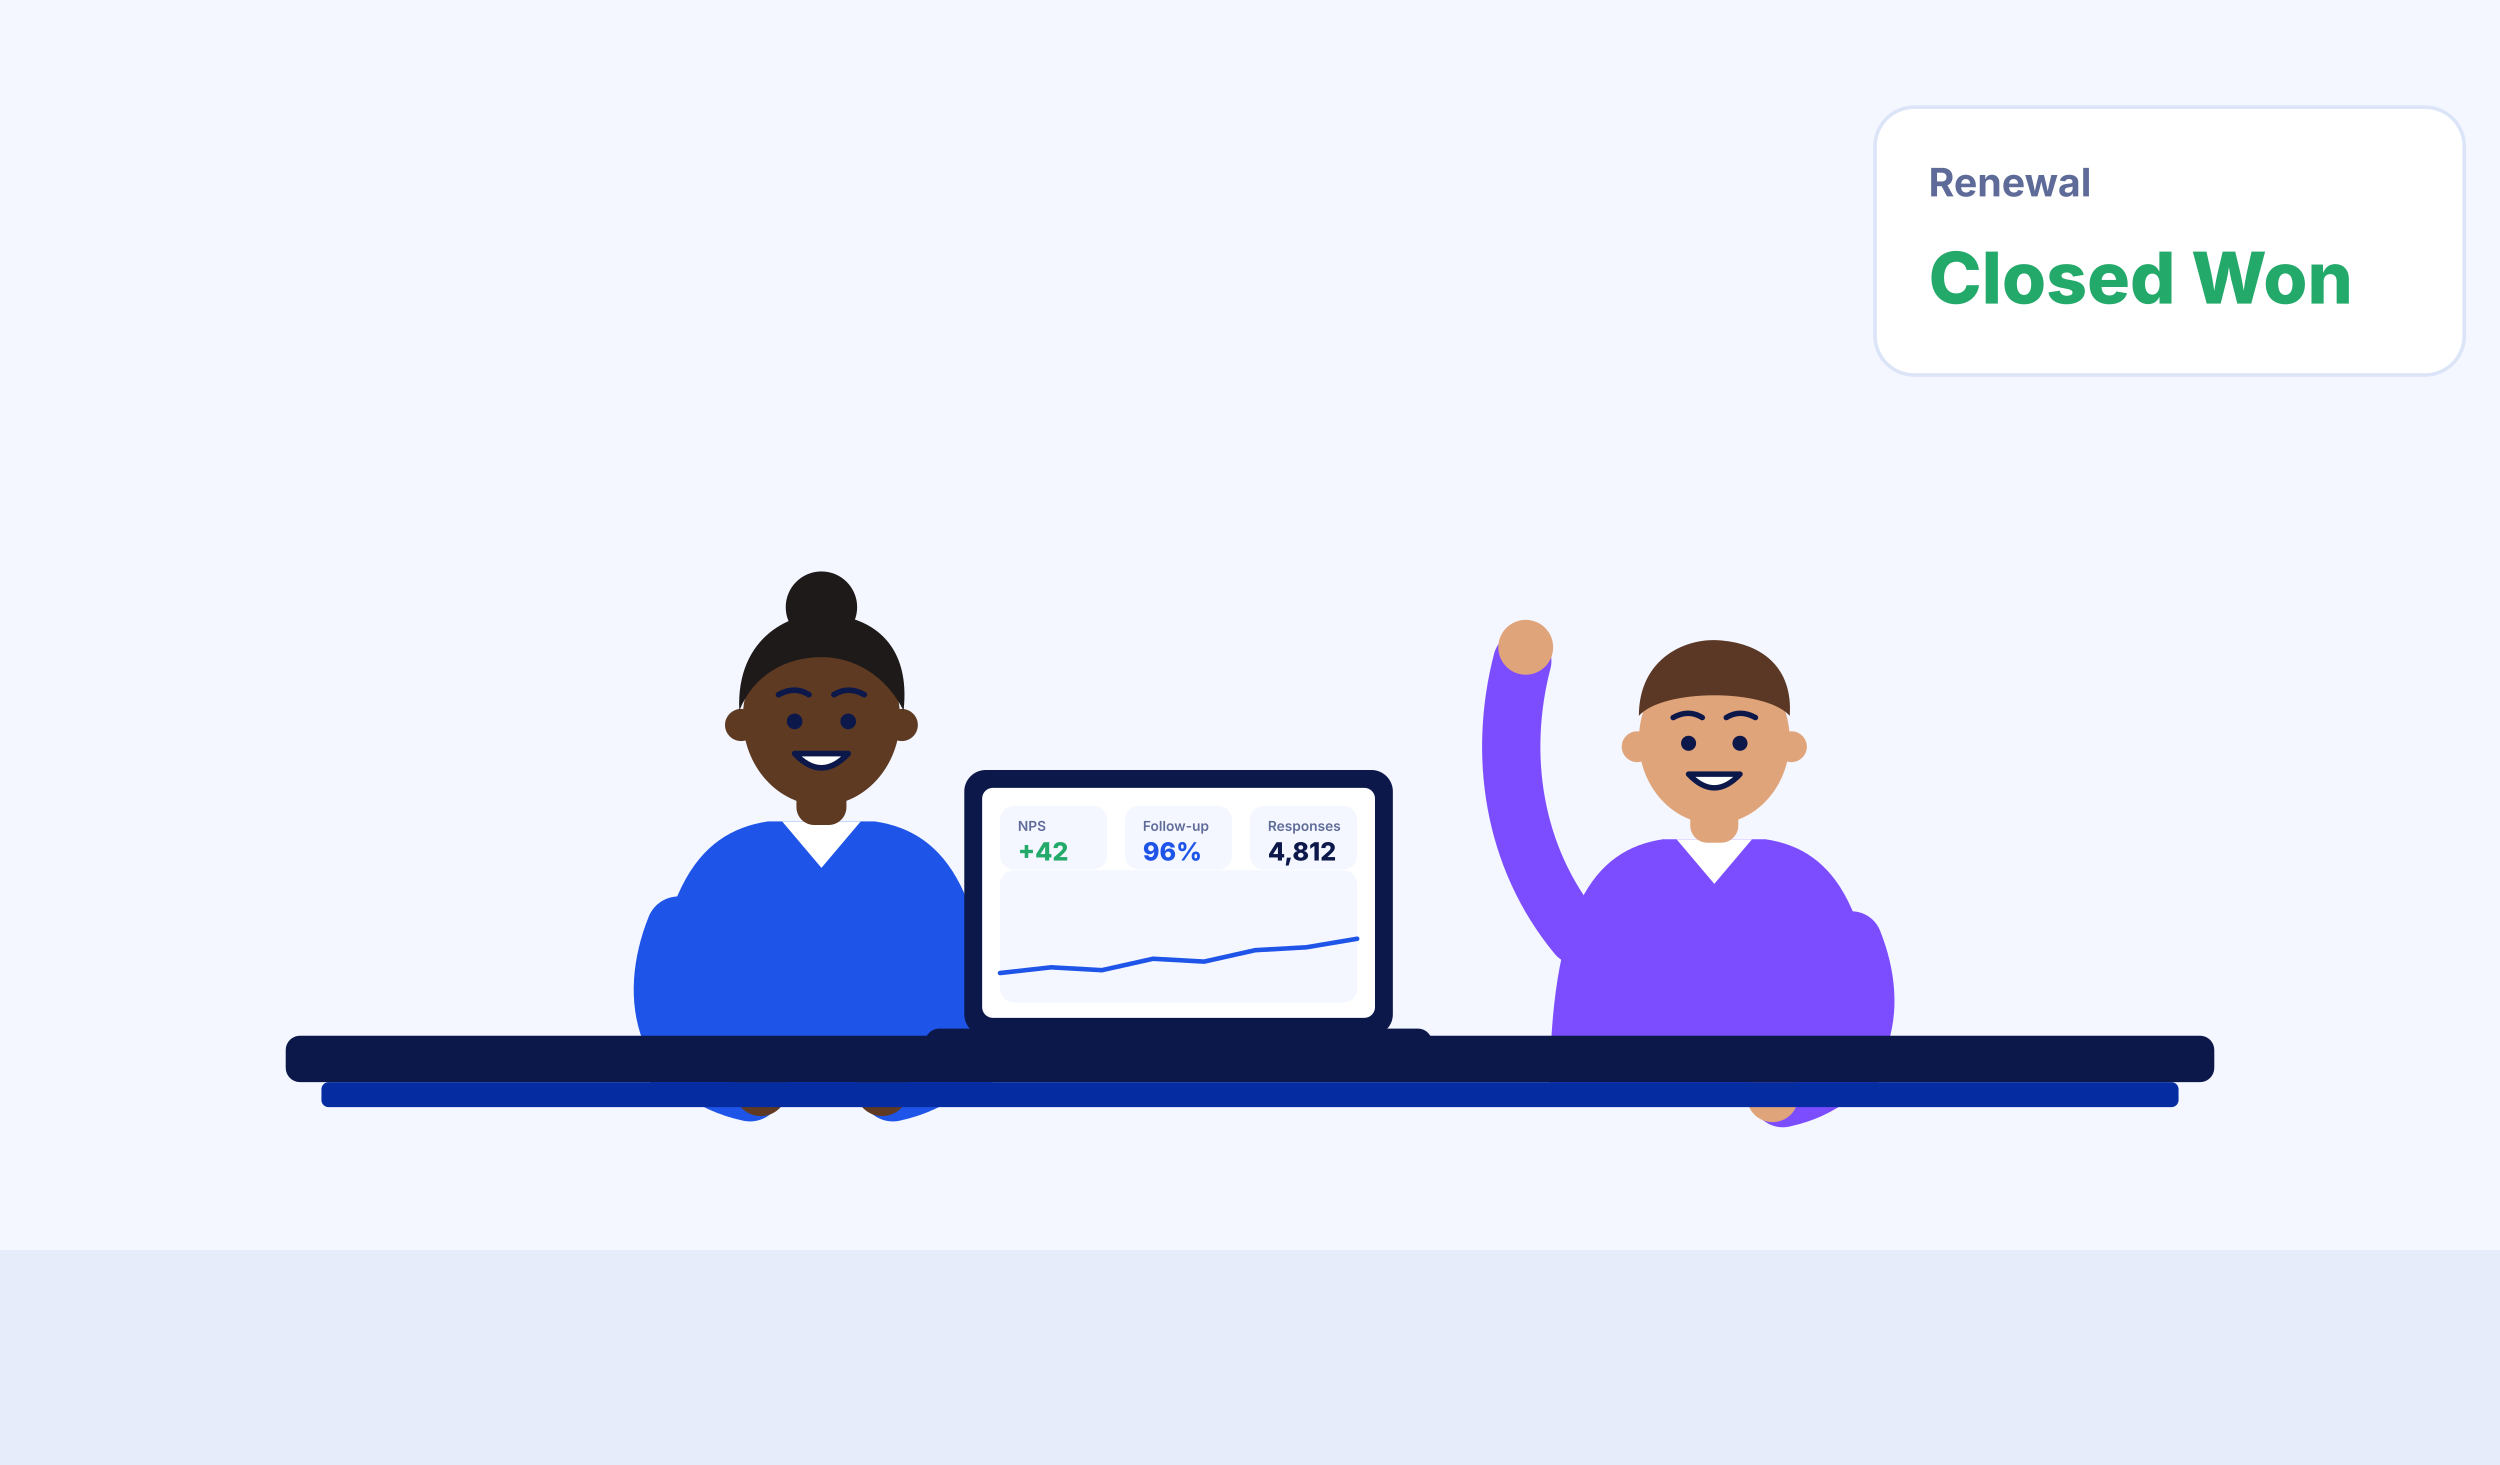
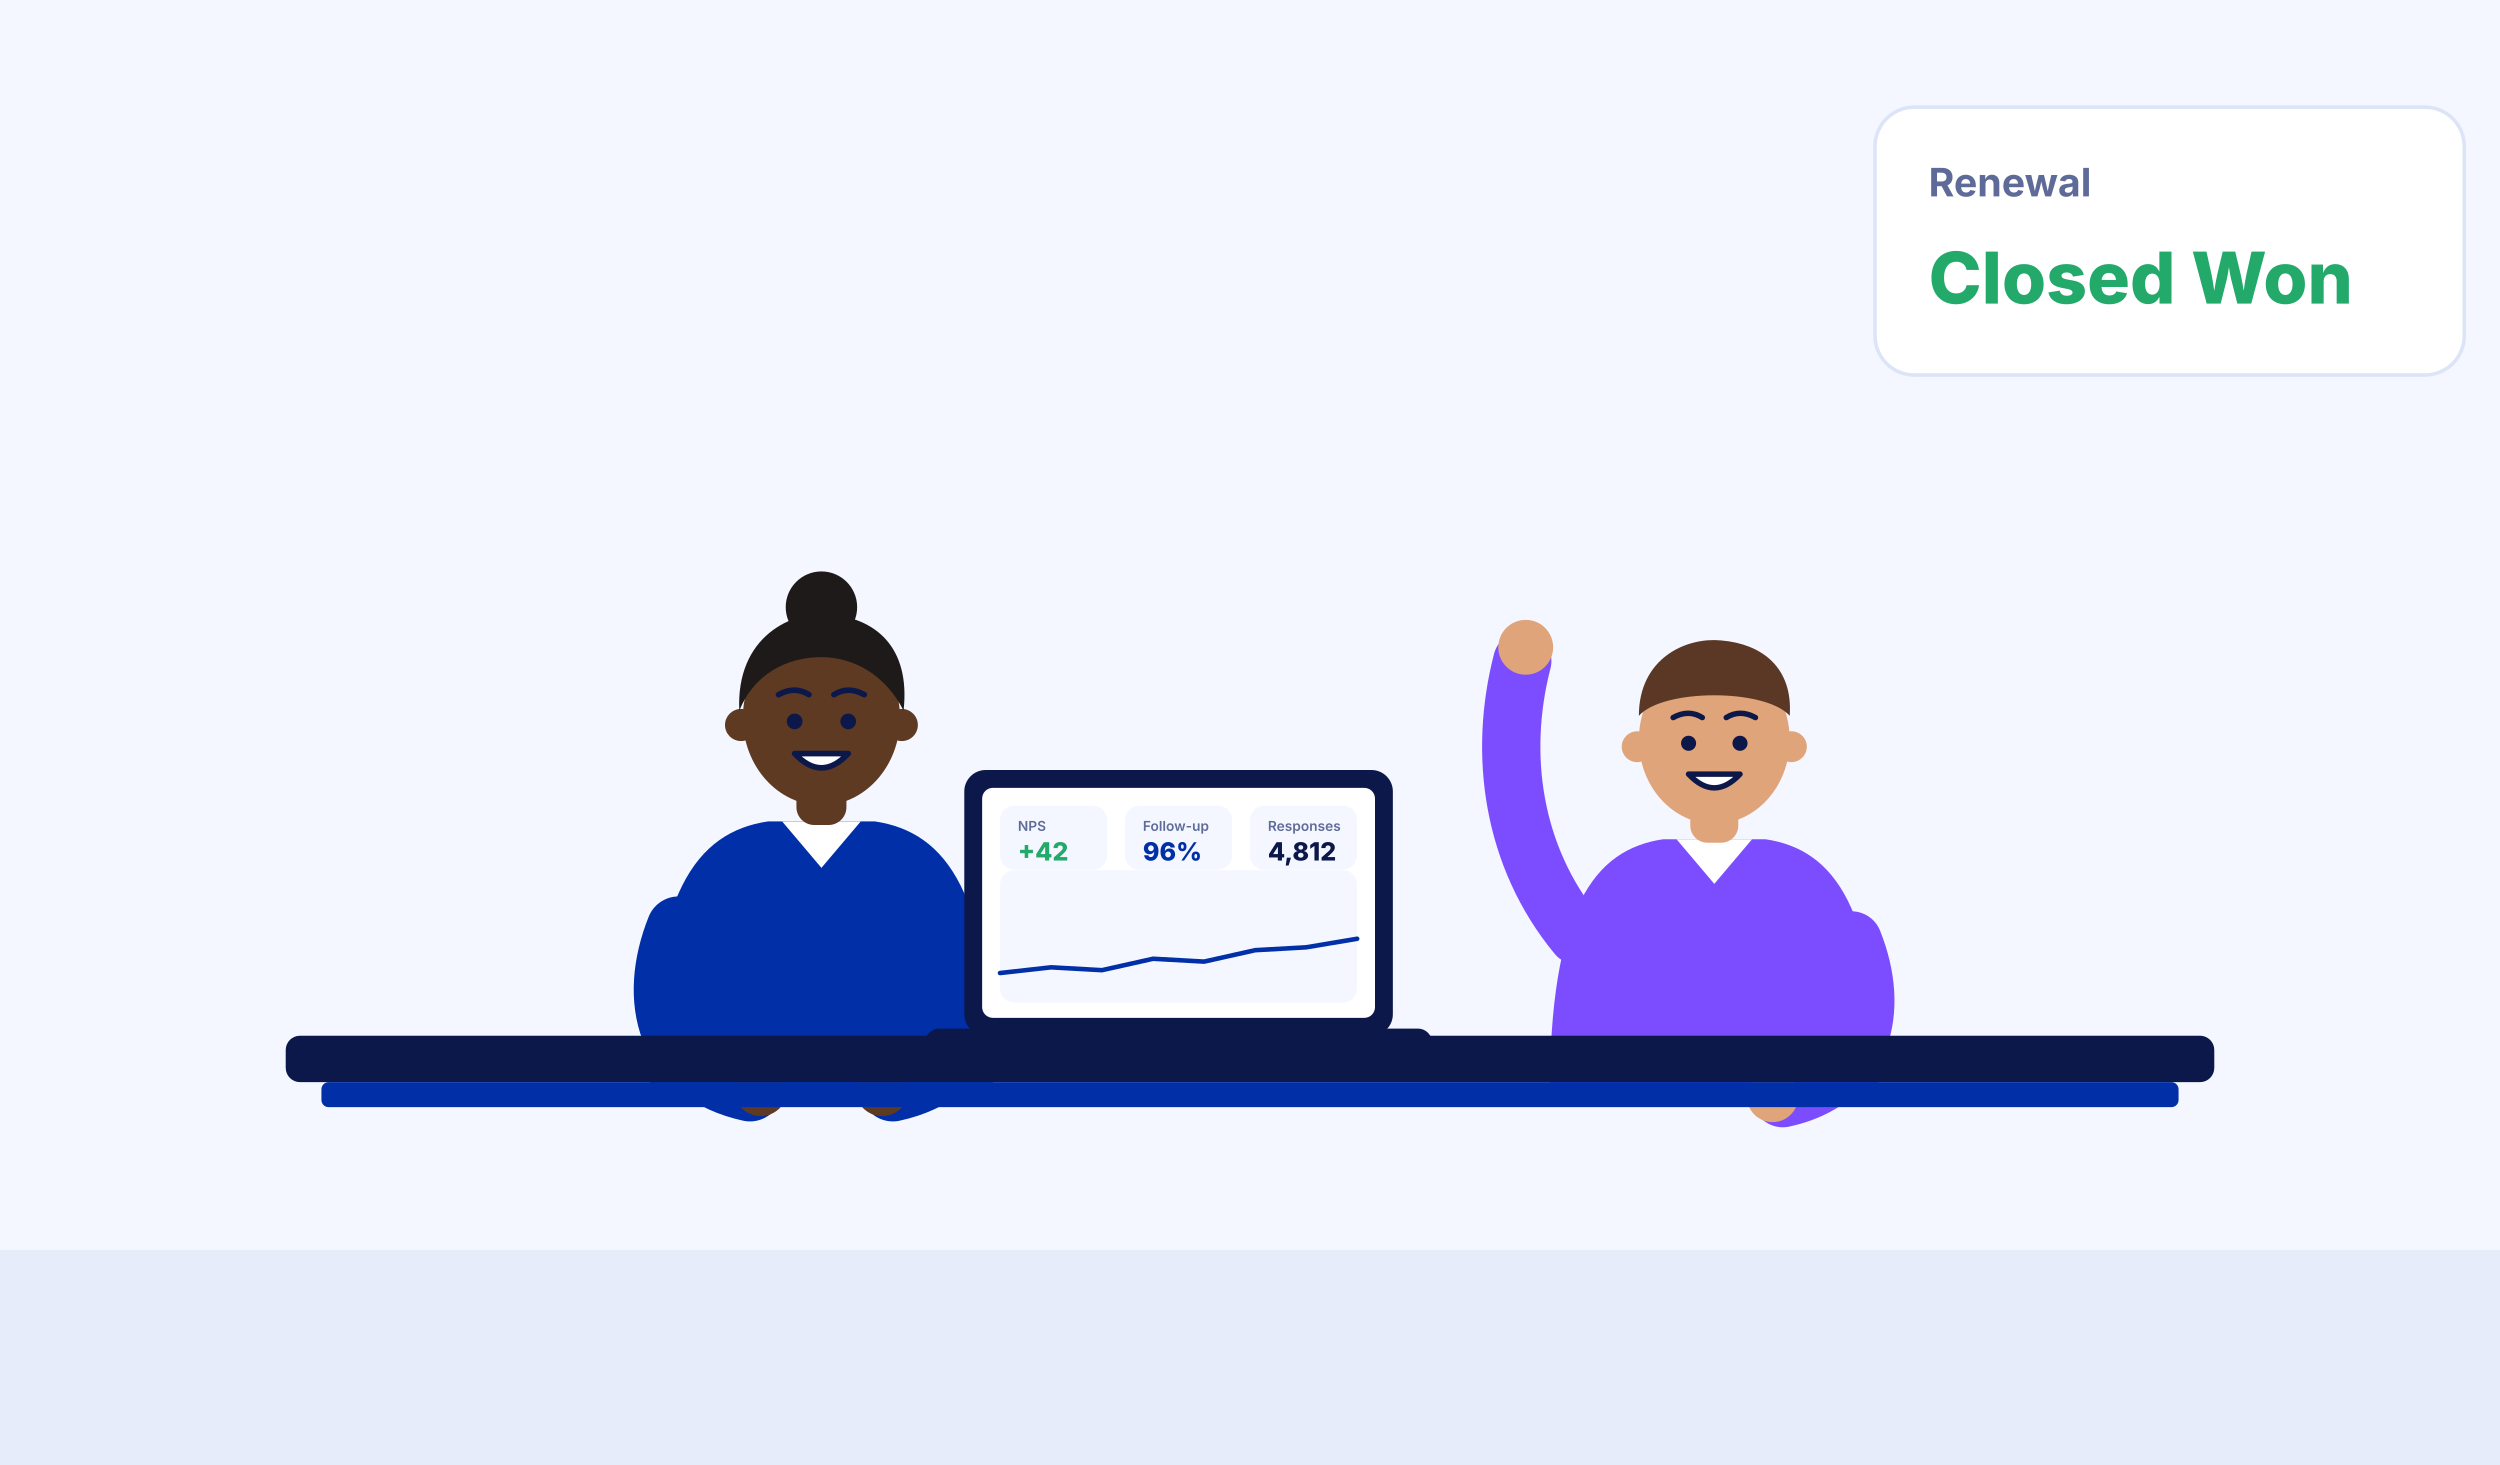
<svg xmlns="http://www.w3.org/2000/svg" viewBox="100 120 1400 820" width="1400" height="820" role="img" aria-label="A customer success manager and an account executive celebrate a renewal after a check-in survey">
  <rect x="100" y="120" width="1400" height="820" fill="#F4F7FF" />
  <rect x="0.0" y="820.0" width="1600.0" height="180.0" rx="0.0" fill="#E6ECFA" />
  <g transform="translate(560.0 580.0) scale(1.000)">
-     <path d="M-96 150 C-96 40 -70 6 -30 0 L30 0 C70 6 96 40 96 150 Z" fill="#1E54E8" />
+     <path d="M-96 150 C-96 40 -70 6 -30 0 L30 0 C70 6 96 40 96 150 Z" fill="#002FA7" />
    <path d="M-22 0 L0 26 L22 0 Z" fill="#FFFFFF" />
-     <path d="M-80 60 C-96 100 -86 140 -40 150" fill="none" stroke="#1E54E8" stroke-width="36" stroke-linecap="round" stroke-linejoin="round" />
-     <path d="M80 60 C96 100 86 140 40 150" fill="none" stroke="#1E54E8" stroke-width="36" stroke-linecap="round" stroke-linejoin="round" />
+     <path d="M-80 60 C-96 100 -86 140 -40 150" fill="none" stroke="#002FA7" stroke-width="36" stroke-linecap="round" stroke-linejoin="round" />
+     <path d="M80 60 C96 100 86 140 40 150" fill="none" stroke="#002FA7" stroke-width="36" stroke-linecap="round" stroke-linejoin="round" />
    <circle cx="-34.0" cy="150.0" r="15.0" fill="#5E3A22" />
    <circle cx="34.0" cy="150.0" r="15.0" fill="#5E3A22" />
    <g transform="translate(0.0 -58.0) scale(1.000)">
      <rect x="-14.0" y="30.0" width="28.0" height="30.0" rx="10.0" fill="#5E3A22" />
      <circle cx="-45.0" cy="4.0" r="9.0" fill="#5E3A22" />
      <circle cx="45.0" cy="4.0" r="9.0" fill="#5E3A22" />
      <ellipse cx="0" cy="0" rx="44" ry="49" fill="#5E3A22" />
      <circle cx="0.0" cy="-62.0" r="20.0" fill="#1E1A1A" />
      <path d="M-46 -4 C-48 -46 -16 -60 4 -58 C30 -56 50 -40 46 -4 C36 -24 18 -34 0 -34 C-20 -34 -38 -24 -46 -4 Z" fill="#1E1A1A" />
      <circle cx="-15.0" cy="2.0" r="4.4" fill="#0C184A" />
      <circle cx="15.0" cy="2.0" r="4.4" fill="#0C184A" />
      <path d="M-24 -13 Q-15 -18 -7 -13 M24 -13 Q15 -18 7 -13" fill="none" stroke="#0C184A" stroke-width="3.2" stroke-linecap="round" stroke-linejoin="round" />
      <path d="M-15 20 Q0 36 15 20 Z" fill="#FFFFFF" stroke="#0C184A" stroke-width="3.2" stroke-linecap="round" stroke-linejoin="round" />
    </g>
  </g>
  <g transform="translate(1060.0 590.0) scale(0.960)">
    <path d="M-96 150 C-96 40 -70 6 -30 0 L30 0 C70 6 96 40 96 150 Z" fill="#7C4DFF" />
    <path d="M-22 0 L0 26 L22 0 Z" fill="#FFFFFF" />
    <g transform="translate(0.0 -58.0) scale(1.000)">
      <rect x="-14.0" y="30.0" width="28.0" height="30.0" rx="10.0" fill="#E0A47A" />
      <circle cx="-45.0" cy="4.0" r="9.0" fill="#E0A47A" />
      <circle cx="45.0" cy="4.0" r="9.0" fill="#E0A47A" />
      <ellipse cx="0" cy="0" rx="44" ry="49" fill="#E0A47A" />
      <path d="M-44 -14 C-44 -48 -16 -60 4 -58 C28 -56 46 -42 44 -14 C30 -30 -30 -30 -44 -14 Z" fill="#5A3825" />
      <circle cx="-15.0" cy="2.0" r="4.4" fill="#0C184A" />
      <circle cx="15.0" cy="2.0" r="4.4" fill="#0C184A" />
      <path d="M-24 -13 Q-15 -18 -7 -13 M24 -13 Q15 -18 7 -13" fill="none" stroke="#0C184A" stroke-width="3.2" stroke-linecap="round" stroke-linejoin="round" />
      <path d="M-15 20 Q0 36 15 20 Z" fill="#FFFFFF" stroke="#0C184A" stroke-width="3.2" stroke-linecap="round" stroke-linejoin="round" />
    </g>
    <path d="M-80 56 C-118 10 -126 -50 -112 -104" fill="none" stroke="#7C4DFF" stroke-width="34" stroke-linecap="round" stroke-linejoin="round" />
    <circle cx="-110.0" cy="-112.0" r="16.0" fill="#E0A47A" />
    <path d="M80 60 C96 100 86 140 40 150" fill="none" stroke="#7C4DFF" stroke-width="36" stroke-linecap="round" stroke-linejoin="round" />
    <circle cx="34.0" cy="150.0" r="15.0" fill="#E0A47A" />
  </g>
  <rect x="260.0" y="700.0" width="1080.0" height="26.0" rx="8.0" fill="#0C184A" />
-   <rect x="280.0" y="726.0" width="1040.0" height="14.0" rx="4.0" fill="#052CA0" />
+   <rect x="280.0" y="726.0" width="1040.0" height="14.0" rx="4.0" fill="#002FA7" />
  <rect x="640.0" y="551.2" width="240.0" height="148.8" rx="12.0" fill="#0C184A" />
  <rect x="650.0" y="561.2" width="220.0" height="128.8" rx="6.0" fill="#FFFFFF" />
  <g transform="translate(650.0 561.2) scale(1.000)">
    <rect x="10.0" y="10.0" width="60.0" height="35.8" rx="8.0" fill="#F4F7FF" />
    <text x="20.0" y="24.1" font-family="Inter, Arial, sans-serif" font-size="7.68" font-weight="600" fill="#5E6B98" text-anchor="start">NPS</text>
    <text x="20.0" y="40.7" font-family="Inter, Arial, sans-serif" font-size="14.08" font-weight="800" fill="#23A96A" text-anchor="start">+42</text>
    <rect x="80.0" y="10.0" width="60.0" height="35.8" rx="8.0" fill="#F4F7FF" />
    <text x="90.0" y="24.1" font-family="Inter, Arial, sans-serif" font-size="7.68" font-weight="600" fill="#5E6B98" text-anchor="start">Follow-up</text>
-     <text x="90.0" y="40.7" font-family="Inter, Arial, sans-serif" font-size="14.08" font-weight="800" fill="#1E54E8" text-anchor="start">96%</text>
+     <text x="90.0" y="40.7" font-family="Inter, Arial, sans-serif" font-size="14.08" font-weight="800" fill="#002FA7" text-anchor="start">96%</text>
    <rect x="150.0" y="10.0" width="60.0" height="35.8" rx="8.0" fill="#F4F7FF" />
    <text x="160.0" y="24.1" font-family="Inter, Arial, sans-serif" font-size="7.68" font-weight="600" fill="#5E6B98" text-anchor="start">Responses</text>
    <text x="160.0" y="40.7" font-family="Inter, Arial, sans-serif" font-size="14.08" font-weight="800" fill="#0C184A" text-anchor="start">4,812</text>
    <rect x="10.0" y="46.1" width="200.0" height="74.2" rx="8.0" fill="#F4F7FF" />
-     <path d="M10.0 103.7 L38.6 100.5 L67.1 102.1 L95.7 95.7 L124.3 97.3 L152.9 90.9 L181.4 89.3 L210.0 84.5" fill="none" stroke="#1E54E8" stroke-width="2.56" stroke-linecap="round" stroke-linejoin="round" />
+     <path d="M10.0 103.7 L38.6 100.5 L67.1 102.1 L95.7 95.7 L124.3 97.3 L152.9 90.9 L181.4 89.3 L210.0 84.5" fill="none" stroke="#002FA7" stroke-width="2.56" stroke-linecap="round" stroke-linejoin="round" />
  </g>
  <rect x="618.0" y="696.0" width="284.0" height="16.0" rx="8.0" fill="#0C184A" />
  <rect x="1150.0" y="180.0" width="330.0" height="150.0" rx="22.0" fill="#FFFFFF" stroke="#DCE4F7" stroke-width="2" />
  <text x="1180.0" y="230.0" font-family="Inter, Arial, sans-serif" font-size="22" font-weight="700" fill="#5E6B98" text-anchor="start">Renewal</text>
  <text x="1180.0" y="290.0" font-family="Inter, Arial, sans-serif" font-size="40" font-weight="800" fill="#23A96A" text-anchor="start">Closed Won</text>
</svg>
